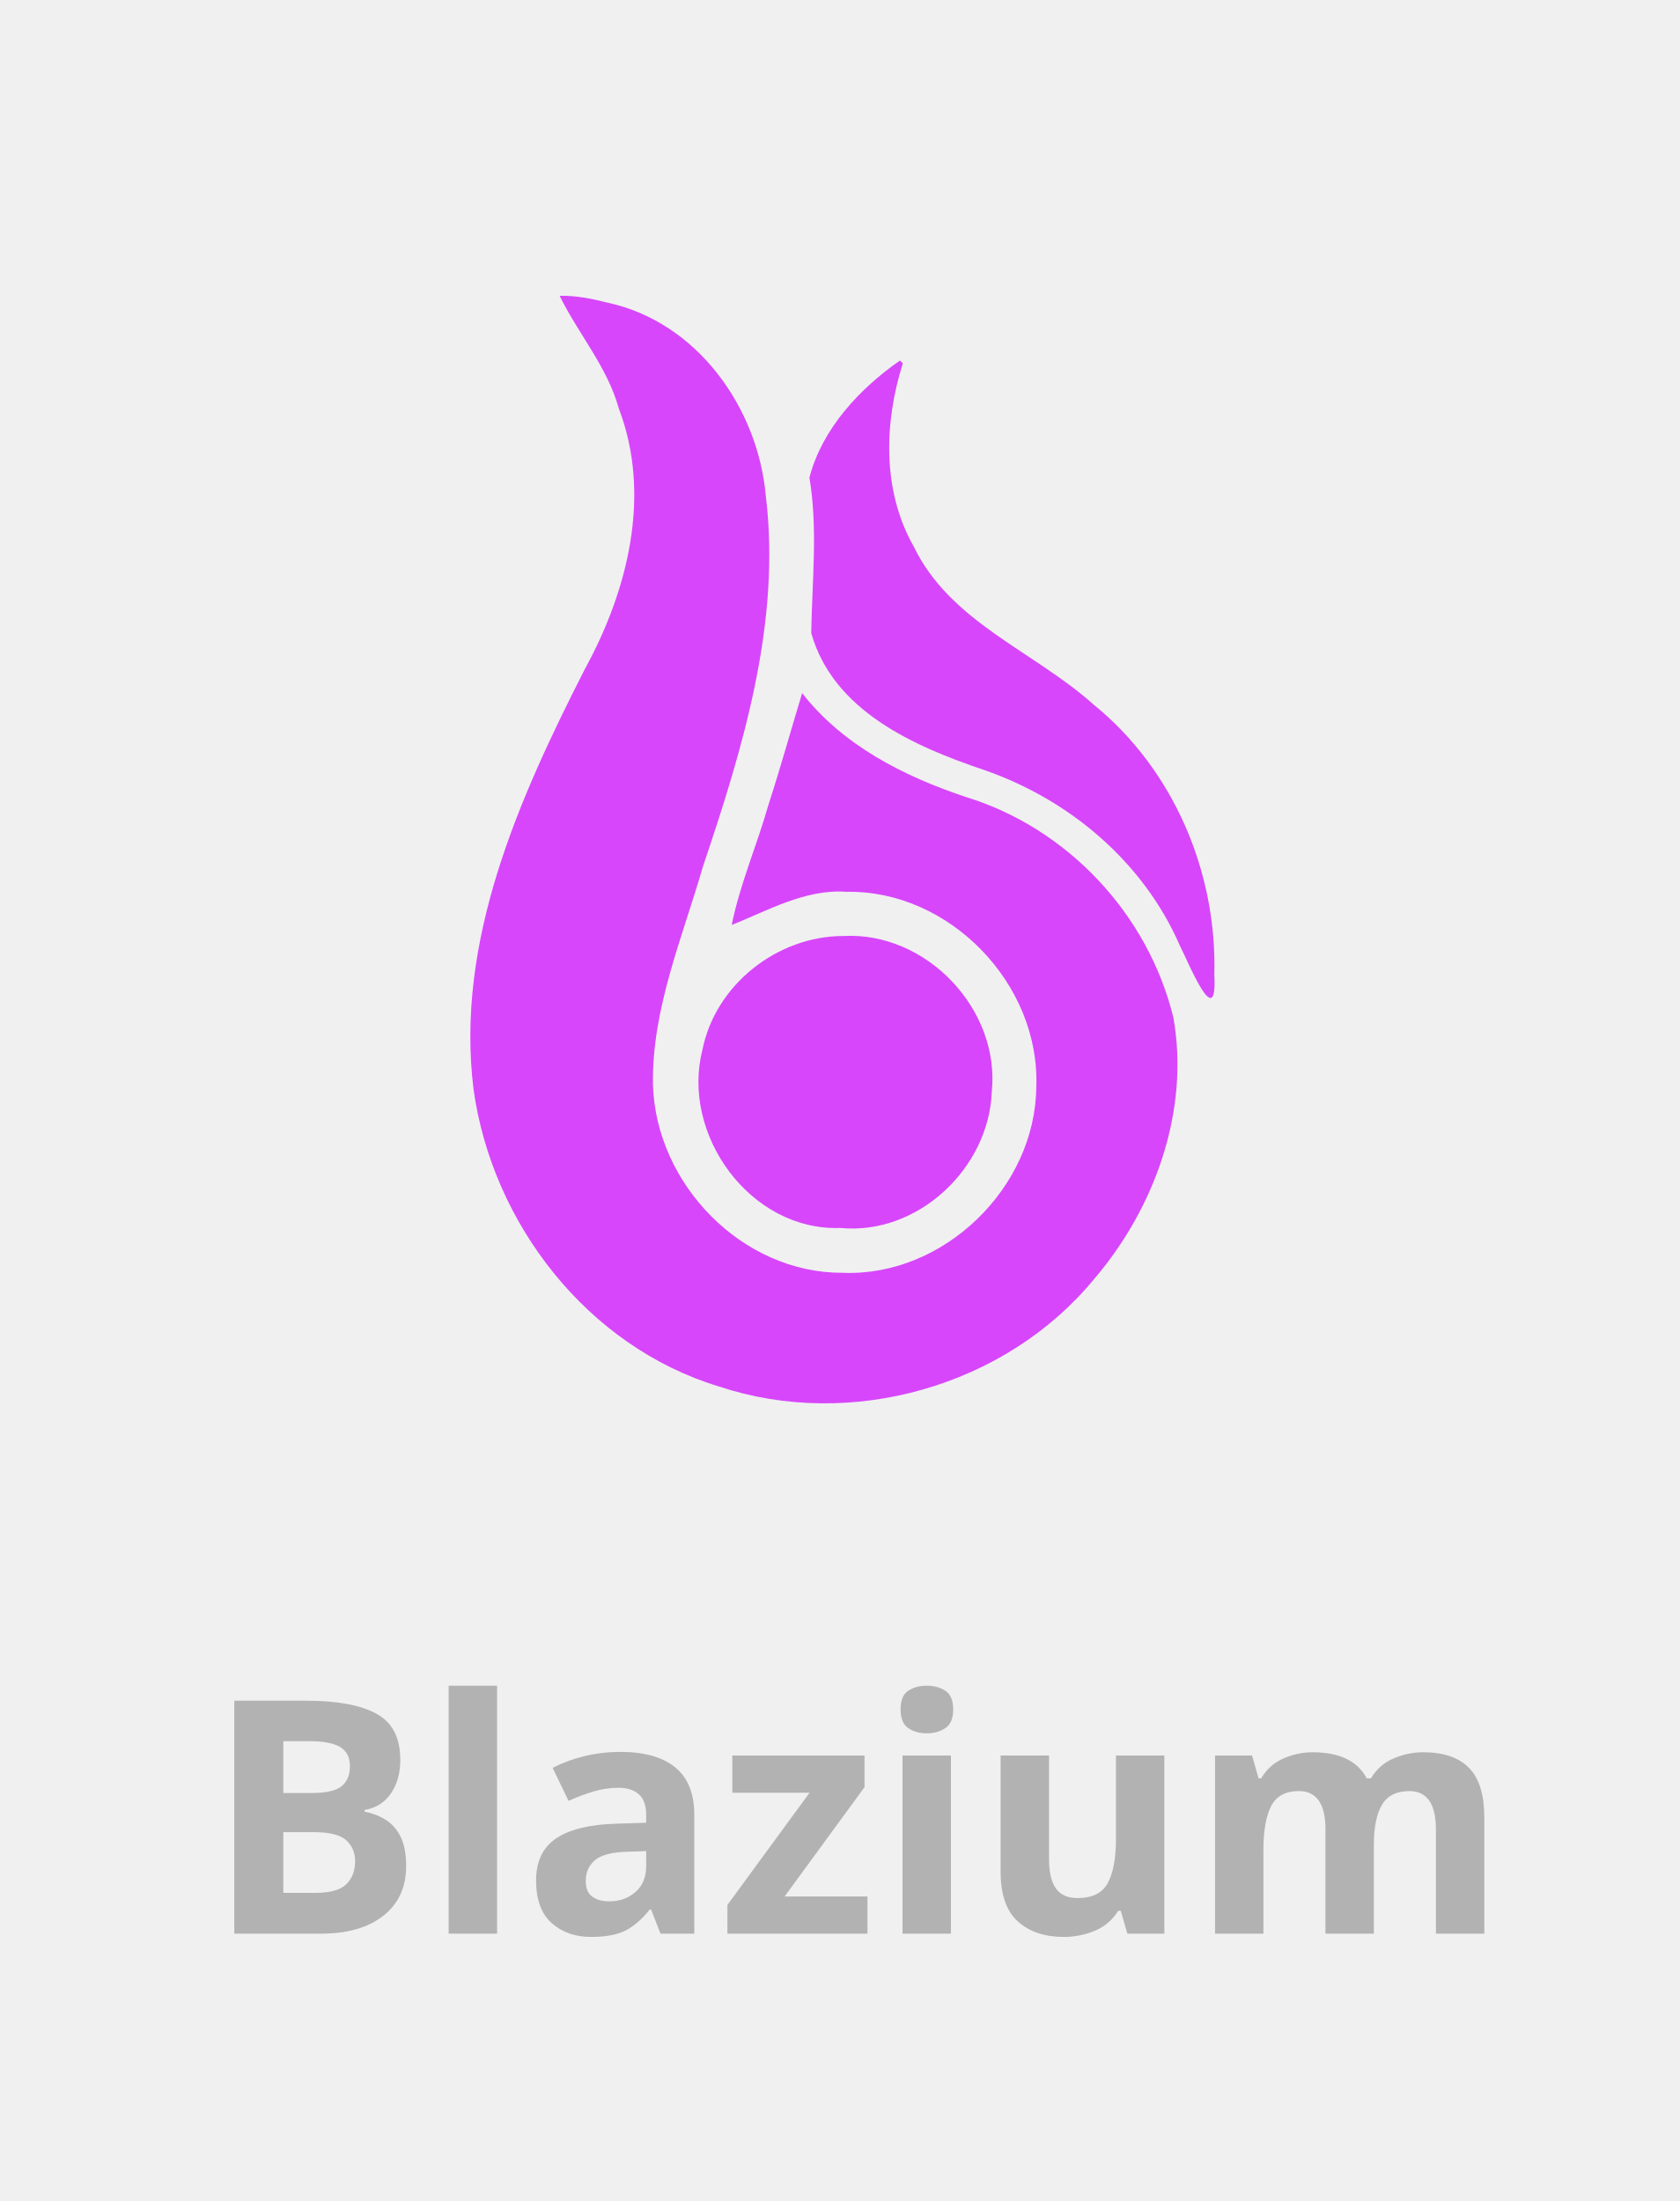
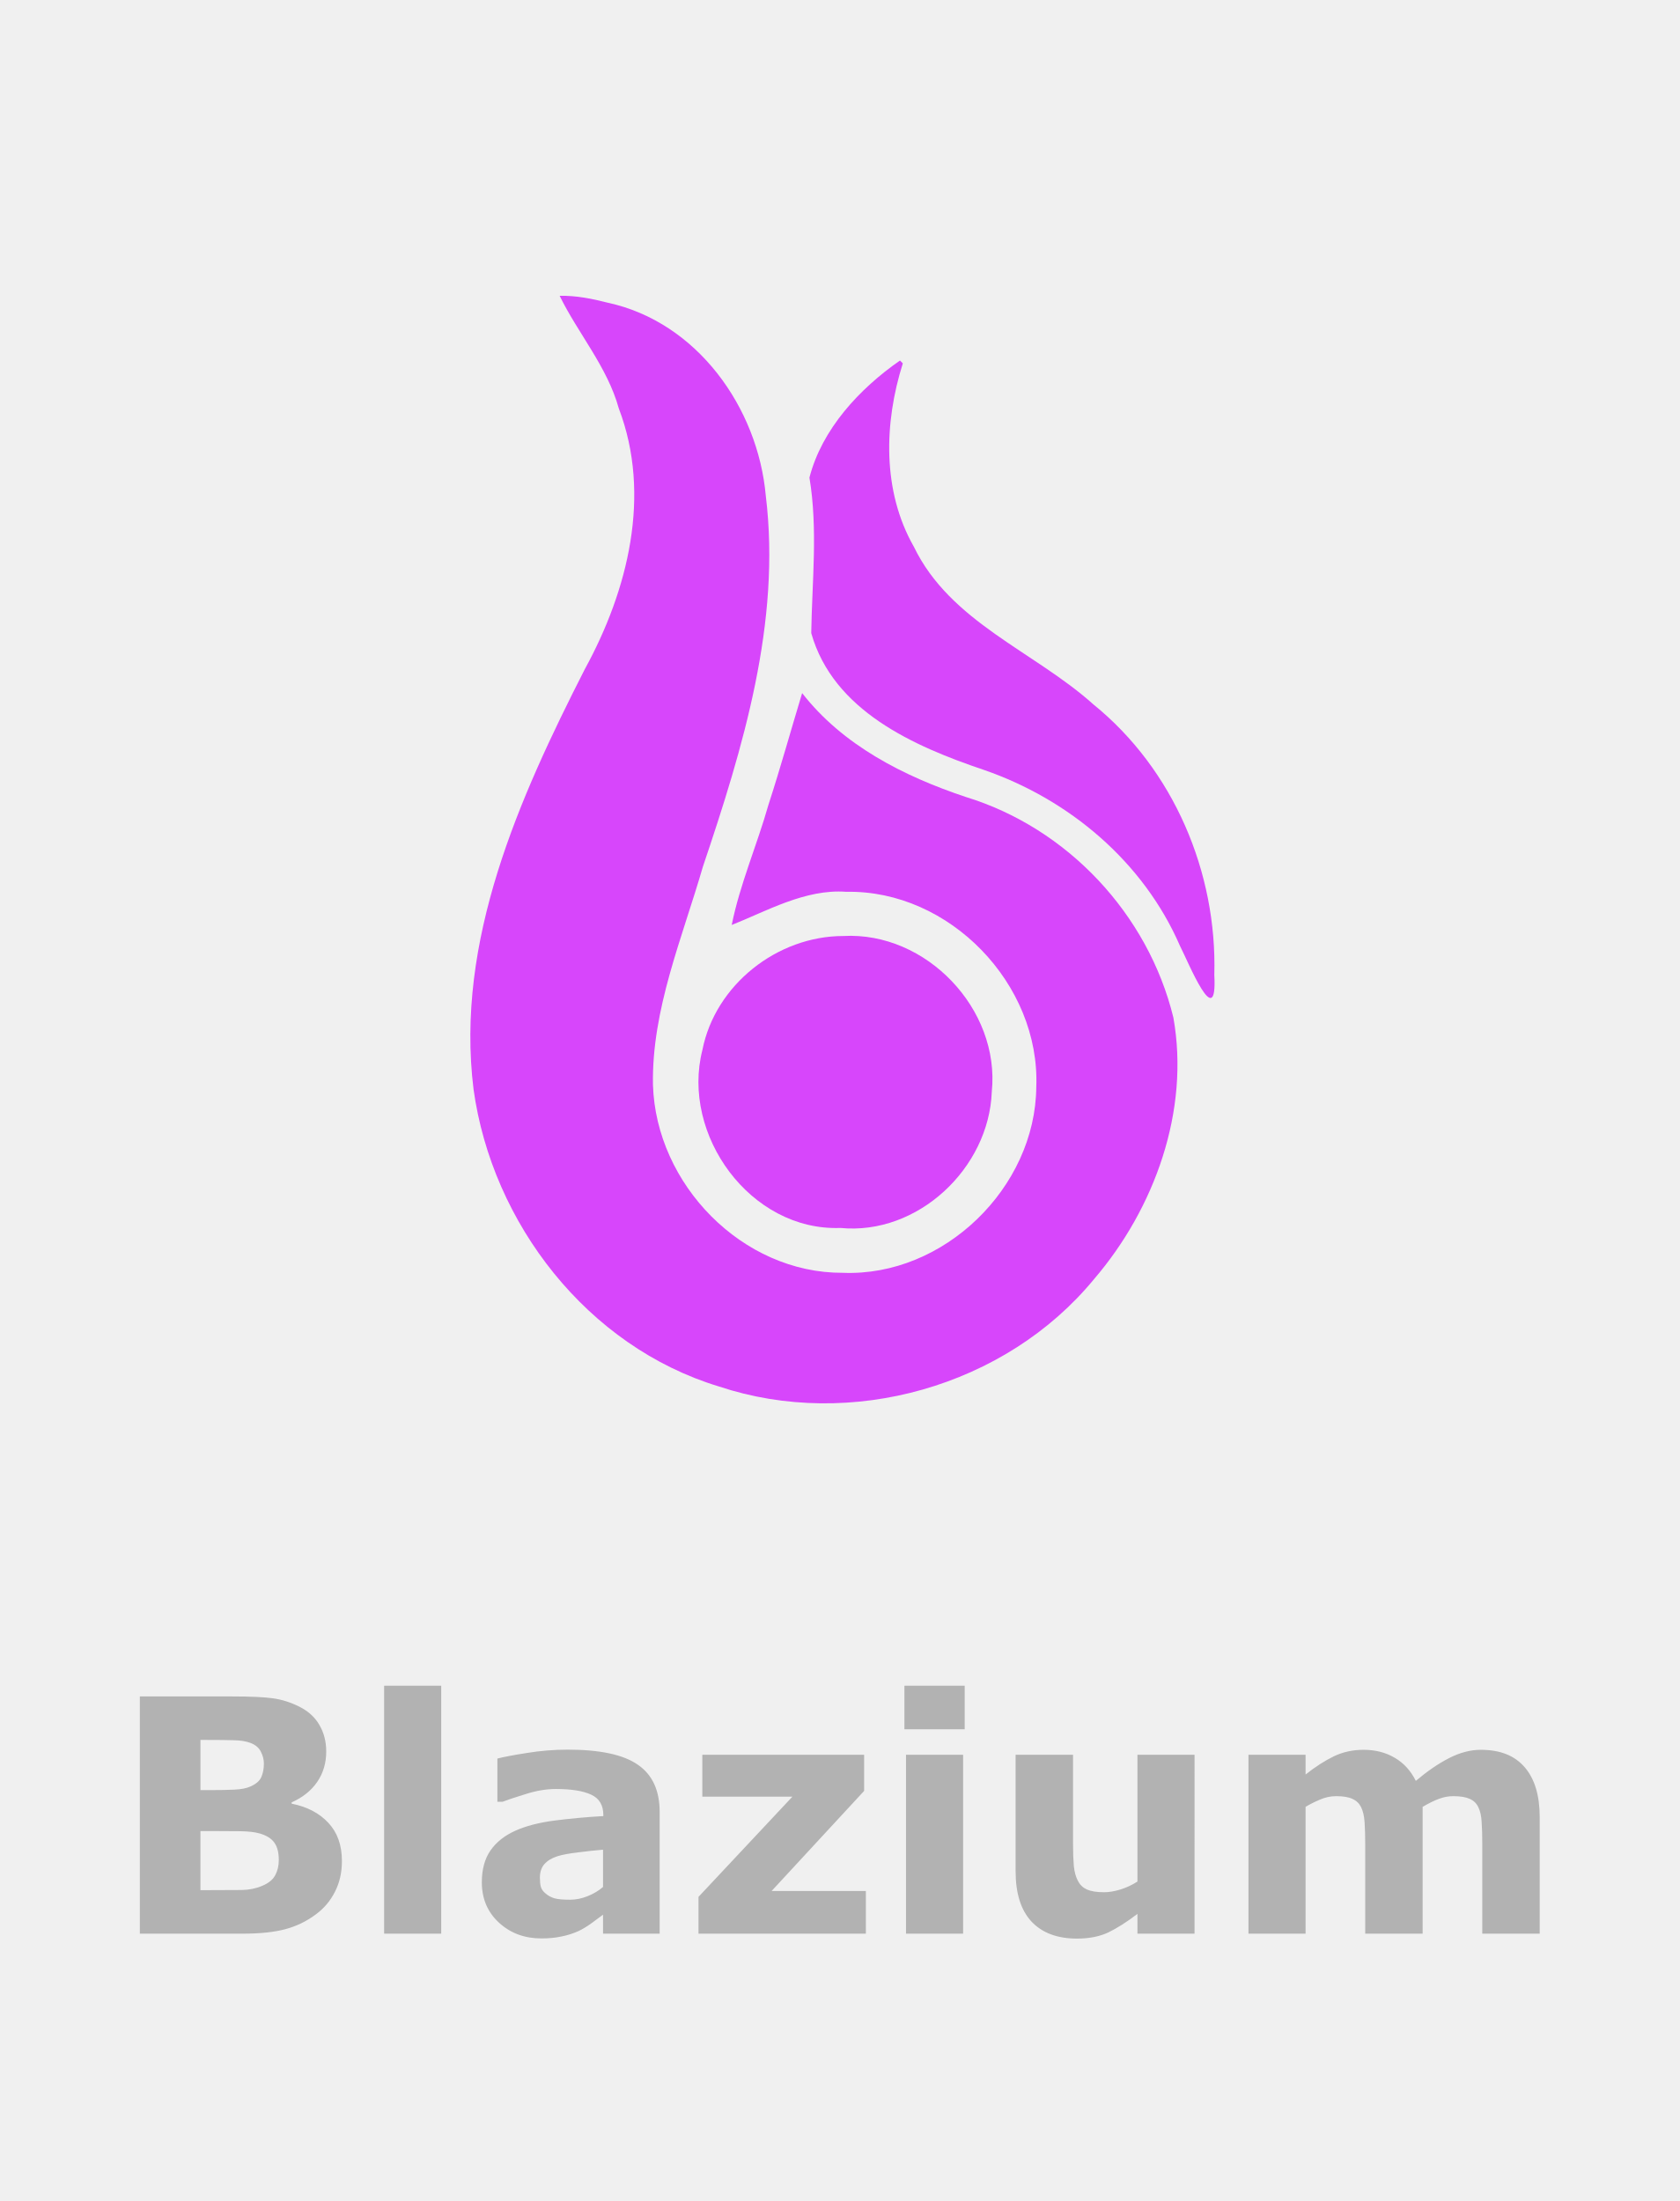
<svg xmlns="http://www.w3.org/2000/svg" xmlns:xlink="http://www.w3.org/1999/xlink" xml:space="preserve" width="2000" height="2621.254" viewBox="0 0 529.167 693.54" version="1.1" id="svg14">
  <defs id="defs12">
    <linearGradient xlink:href="#a" id="f" x1="635.831" x2="721.822" y1="589.778" y2="368.408" gradientTransform="translate(68.3 75.792)scale(.38017)" gradientUnits="userSpaceOnUse" />
    <linearGradient id="a">
      <stop offset=".045" stop-color="#7f24ce" id="stop1" />
      <stop offset=".468" stop-color="#b846e4" id="stop2" />
      <stop offset=".848" stop-color="#d055ee" id="stop3" />
      <stop offset="1" stop-color="#f87cfe" id="stop4" />
    </linearGradient>
    <linearGradient xlink:href="#b" id="e" x1="269.585" x2="488.27" y1="847.204" y2="393.079" gradientTransform="translate(68.3 75.792)scale(.38017)" gradientUnits="userSpaceOnUse" />
    <linearGradient id="b">
      <stop offset=".045" stop-color="#7f24ce" id="stop5" />
      <stop offset=".478" stop-color="#b846e4" id="stop6" />
      <stop offset=".848" stop-color="#d055ee" id="stop7" />
      <stop offset="1" stop-color="#f87cfe" id="stop8" />
    </linearGradient>
    <linearGradient xlink:href="#c" id="d" x1="496.519" x2="635.831" y1="813.477" y2="589.778" gradientTransform="translate(68.3 75.792)scale(.38017)" gradientUnits="userSpaceOnUse" />
    <linearGradient id="c">
      <stop offset=".045" stop-color="#7f24ce" id="stop9" />
      <stop offset=".468" stop-color="#b846e4" id="stop10" />
      <stop offset=".825" stop-color="#d055ee" id="stop11" />
      <stop offset="1" stop-color="#f87cfe" id="stop12" />
    </linearGradient>
  </defs>
  <g stroke="#fff" stroke-linejoin="round" stroke-width="26.458" paint-order="stroke fill markers" id="g14" style="stroke:none">
-     <text xml:space="preserve" x="64.747" y="607.943" fill="#414042" stroke-width="15.346" font-family="Inter Alia" font-size="102.582" font-weight="700" style="-inkscape-font-specification:'Inter Alia, Bold';font-variant-ligatures:normal;font-variant-caps:normal;font-variant-numeric:normal;font-variant-east-asian:normal;text-align:start;stroke:none;fill:#b2b2b2;fill-opacity:1" transform="scale(.99777 1.00223)" id="text12">
-       <tspan x="64.747" y="607.943" style="-inkscape-font-specification:'Inter Alia, Bold';font-variant-ligatures:normal;font-variant-caps:normal;font-variant-numeric:normal;font-variant-east-asian:normal;stroke:none;fill:#b2b2b2;fill-opacity:1" id="tspan12">Blazium</tspan>
-     </text>
+     <path d="m 107.73,586.407 q 0,5.422 -2.199,9.689 -2.149,4.267 -5.947,7.078 -4.398,3.313 -9.696,4.719 -5.248,1.406 -13.344,1.406 h -32.485 v -74.749 h 28.887 q 8.996,0 13.144,0.602 4.198,0.602 8.296,2.661 4.248,2.159 6.297,5.823 2.099,3.614 2.099,8.283 0,5.422 -2.849,9.588 -2.849,4.116 -8.046,6.426 v 0.402 q 7.297,1.456 11.545,6.024 4.298,4.568 4.298,12.048 z M 83.141,555.684 q 0,-1.857 -0.95,-3.715 -0.9,-1.857 -3.249,-2.761 -2.099,-0.803 -5.248,-0.853 -3.099,-0.1 -8.746,-0.1 h -1.799 v 15.813 h 2.999 q 4.548,0 7.746,-0.151 3.199,-0.151 5.048,-1.004 2.599,-1.155 3.398,-2.962 0.8,-1.857 0.8,-4.267 z m 4.698,30.422 q 0,-3.564 -1.399,-5.472 -1.349,-1.958 -4.648,-2.912 -2.249,-0.653 -6.197,-0.703 -3.948,-0.05 -8.246,-0.05 h -4.198 v 18.624 h 1.399 q 8.096,0 11.595,-0.05 3.498,-0.05 6.447,-1.305 2.999,-1.255 4.098,-3.313 1.149,-2.108 1.149,-4.819 z m 51.177,23.193 h -17.992 v -78.112 h 17.992 z m 50.977,-14.709 v -11.747 q -3.648,0.301 -7.896,0.853 -4.248,0.502 -6.447,1.205 -2.699,0.853 -4.148,2.51 -1.399,1.606 -1.399,4.267 0,1.757 0.3,2.861 0.3,1.104 1.499,2.108 1.149,1.004 2.749,1.506 1.599,0.452 4.998,0.452 2.699,0 5.448,-1.104 2.799,-1.104 4.898,-2.912 z m 0,8.735 q -1.449,1.104 -3.598,2.661 -2.149,1.556 -4.048,2.46 -2.649,1.205 -5.497,1.757 -2.849,0.602 -6.247,0.602 -7.996,0 -13.394,-4.97 -5.398,-4.97 -5.398,-12.701 0,-6.175 2.749,-10.09 2.749,-3.916 7.796,-6.175 4.998,-2.259 12.394,-3.213 7.397,-0.954 15.343,-1.406 v -0.301 q 0,-4.669 -3.798,-6.426 -3.798,-1.807 -11.195,-1.807 -4.448,0 -9.496,1.606 -5.048,1.556 -7.247,2.41 h -1.649 v -13.604 q 2.849,-0.753 9.246,-1.757 6.447,-1.054 12.894,-1.054 15.343,0 22.14,4.769 6.847,4.719 6.847,14.859 v 38.353 h -17.842 z m 82.812,5.974 h -52.726 v -11.596 l 29.586,-31.576 h -28.387 v -13.203 h 50.977 V 564.319 l -29.137,31.526 h 29.686 z m 30.636,0 h -17.992 v -56.375 h 17.992 z m 0.5,-64.407 h -18.991 v -13.705 h 18.991 z m 72.417,64.407 h -17.992 v -6.225 q -4.998,3.815 -9.146,5.823 -4.148,1.958 -9.895,1.958 -9.296,0 -14.343,-5.371 -4.998,-5.371 -4.998,-15.863 v -36.697 h 18.092 v 27.962 q 0,4.267 0.25,7.128 0.3,2.811 1.299,4.669 0.95,1.857 2.849,2.711 1.949,0.853 5.398,0.853 2.299,0 5.098,-0.853 2.799,-0.853 5.398,-2.51 v -39.96 h 17.992 z m 71.867,-39.96 v 39.96 h -18.092 v -28.163 q 0,-4.116 -0.2,-6.978 -0.2,-2.912 -1.1,-4.719 -0.9,-1.807 -2.749,-2.61 -1.799,-0.853 -5.098,-0.853 -2.649,0 -5.148,1.104 -2.499,1.054 -4.498,2.259 v 39.96 h -17.992 v -56.375 h 17.992 v 6.225 q 4.648,-3.665 8.896,-5.723 4.248,-2.058 9.396,-2.058 5.547,0 9.796,2.51 4.248,2.46 6.647,7.279 5.398,-4.568 10.495,-7.179 5.098,-2.61 9.995,-2.61 9.096,0 13.794,5.472 4.748,5.472 4.748,15.763 v 36.697 h -18.092 v -28.163 q 0,-4.167 -0.2,-7.028 -0.15,-2.861 -1.05,-4.669 -0.85,-1.807 -2.699,-2.61 -1.849,-0.853 -5.198,-0.853 -2.249,0 -4.398,0.803 -2.149,0.753 -5.248,2.56 z" id="text12" style="font-weight:700;font-size:102.582px;font-family:'Inter Alia';-inkscape-font-specification:'Inter Alia, Bold';fill:#b2b2b2;stroke-width:15.346" aria-label="Blazium" />
    <path fill="url(#d)" stroke-linecap="round" stroke-width="24.331" d="m 265.687,294.938 c 26.125,-1.437 49.469,23.047 46.793,49.078 -0.898,24.102 -23.295,45.291 -47.703,42.915 -28.349,1.041 -50.29,-29.377 -43.476,-56.077 4.05,-20.546 23.595,-35.909 44.386,-35.915 z" paint-order="markers stroke fill" style="mix-blend-mode:normal;stroke:none;fill:#d746fb;fill-opacity:1" id="path12" />
    <path fill="url(#e)" stroke-linecap="round" stroke-width="24.331" d="m 176.324,93.203 c 5.71,11.735 15.032,22.406 18.642,35.503 10.409,27.285 2.855,57.368 -10.689,82.107 -20.746,40.737 -40.88,85.656 -35.076,132.447 5.862,42.269 35.906,81.056 77.259,93.605 41.51,13.856 90.413,0.054 118.244,-33.82 19.096,-22.262 30.217,-53.104 24.984,-82.415 -7.961,-32.591 -33.358,-59.713 -65.479,-69.528 -19.463,-6.503 -38.651,-16.228 -51.482,-32.702 -3.193,10.479 -6.819,23.538 -10.627,35.235 -3.594,12.667 -8.971,24.959 -11.562,37.824 10.657,-4.191 23.162,-11.427 36.089,-10.45 32.538,-0.631 61.153,29.092 59.869,61.526 -0.262,31.673 -29.133,59.8 -60.953,58.53 -31.699,0.143 -58.867,-27.914 -59.816,-59.217 -0.434,-23.754 9.22,-46.251 15.731,-68.754 12.605,-37.359 24.69,-77.024 19.817,-116.875 -2.481,-27.811 -21.673,-54.774 -49.804,-60.837 -4.943,-1.274 -10.02,-2.278 -15.148,-2.178 z" paint-order="markers stroke fill" style="mix-blend-mode:normal;stroke:none;fill:#d746fb;fill-opacity:1" id="path13" />
    <path fill="url(#f)" stroke-linecap="round" stroke-width="24.331" d="m 283.553,113.601 c -12.75,8.855 -24.595,21.612 -28.526,36.894 2.705,16.227 0.812,32.799 0.567,48.998 6.941,24.486 32.301,35.653 54.391,43.105 26.933,9.293 50.291,29.008 61.749,55.375 2.673,5.209 11.863,27.947 10.855,9.225 0.916,-32.297 -12.82,-64.764 -38.104,-85.243 -18.668,-16.762 -45.04,-25.826 -56.575,-49.707 -9.989,-17.522 -9.397,-38.996 -3.462,-57.752 l -0.448,-0.448 z" paint-order="markers stroke fill" style="mix-blend-mode:normal;stroke:none;fill:#d746fb;fill-opacity:1" id="path14" />
  </g>
</svg>
